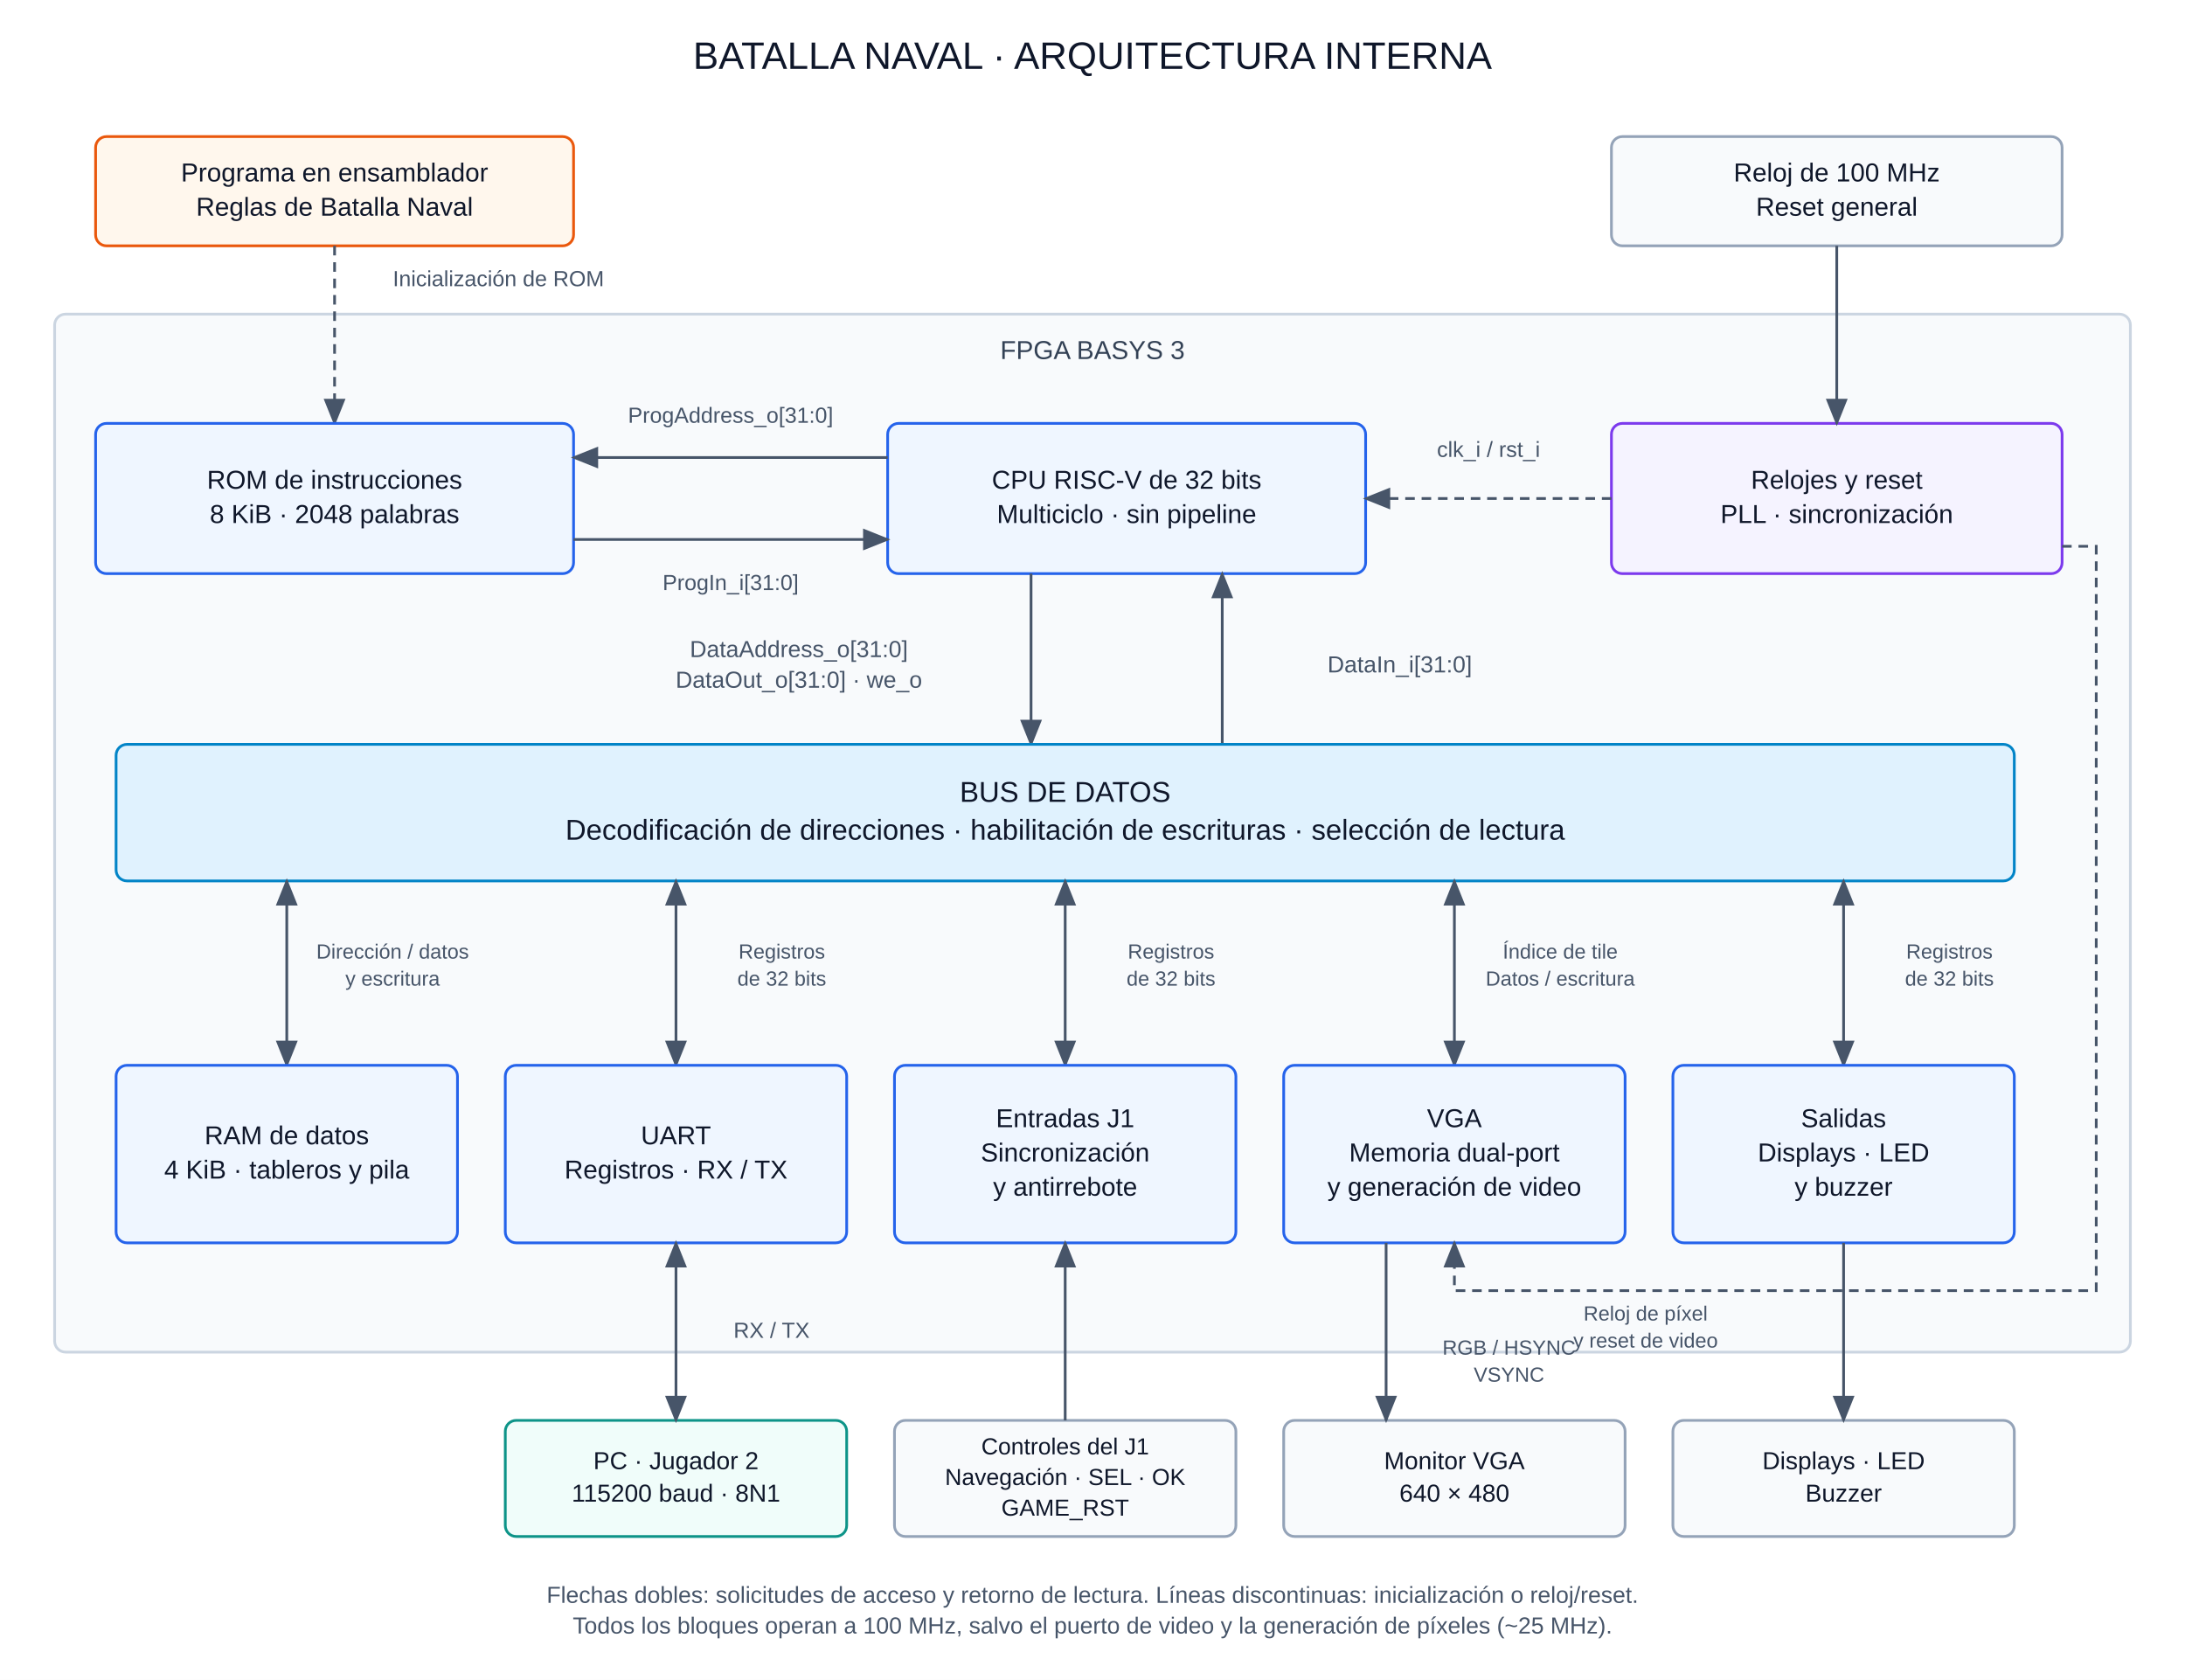
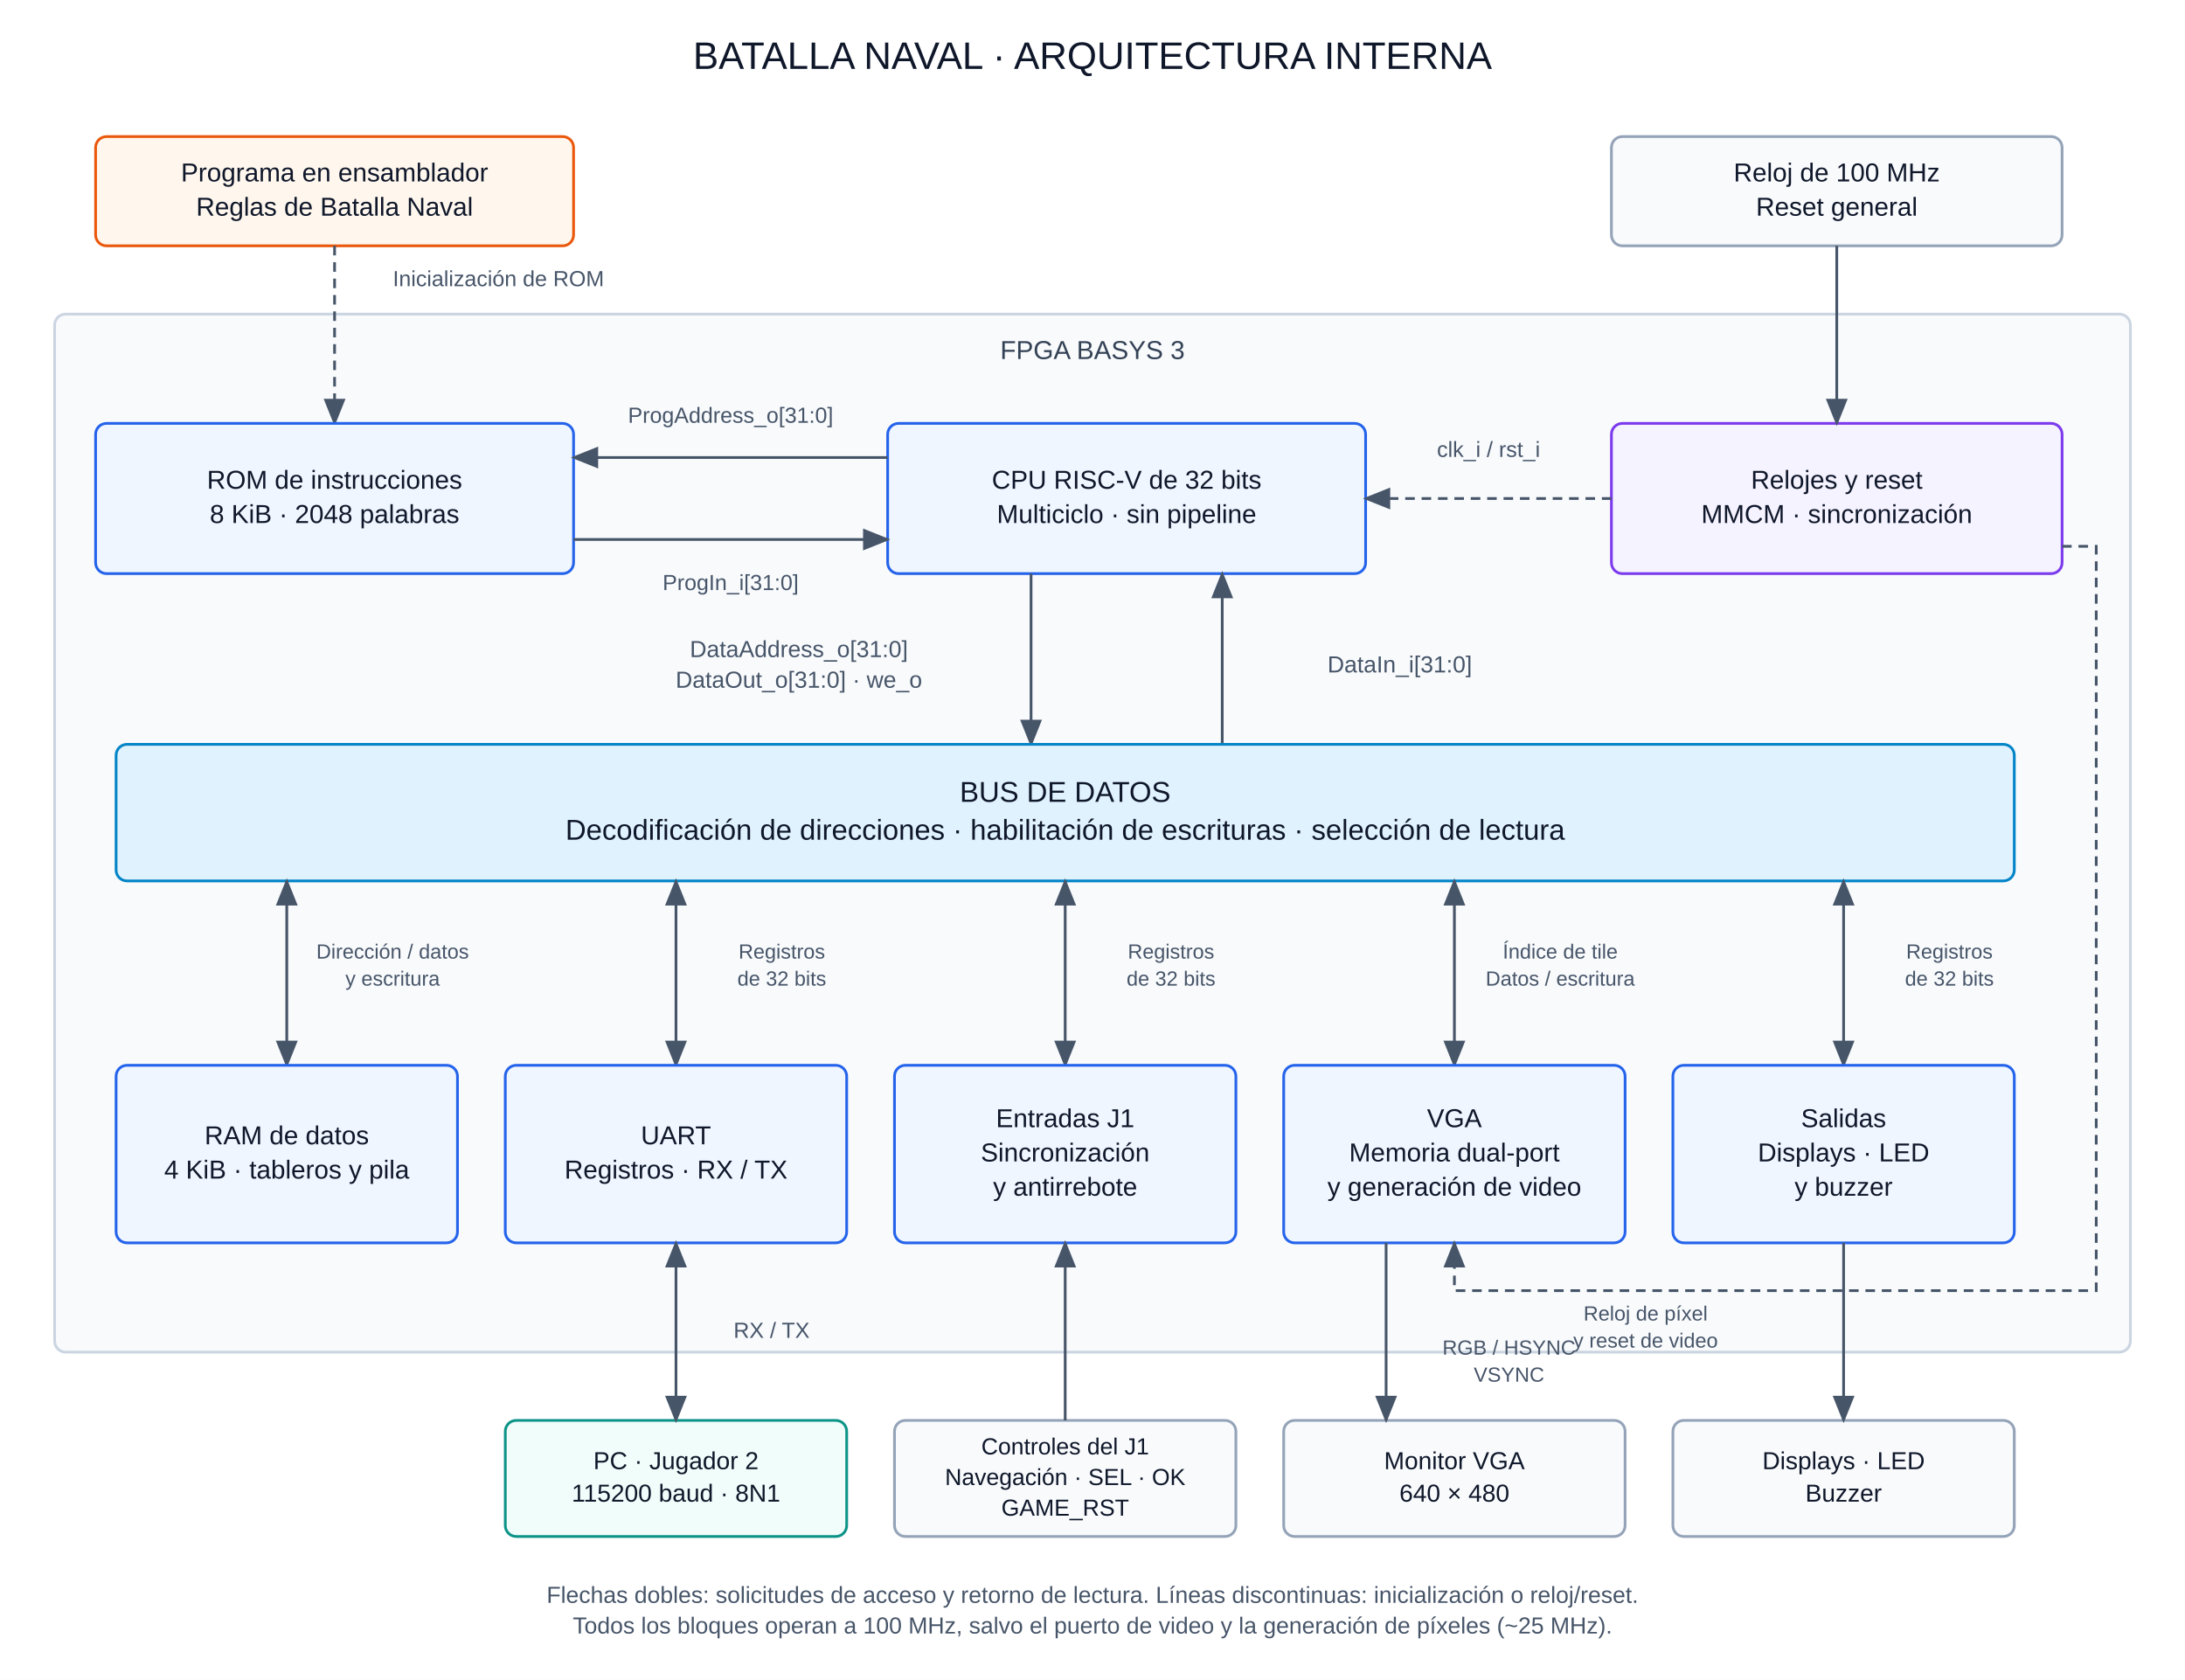
<svg xmlns="http://www.w3.org/2000/svg" width="1600" height="1230" viewBox="0 0 1600 1230">
  <defs>
    <marker id="arrow" markerWidth="10" markerHeight="8" refX="9" refY="4" orient="auto-start-reverse">
      <path d="M0,0 L10,4 L0,8 Z" fill="#475569" />
    </marker>
  </defs>
  <rect width="1600" height="1230" fill="white" />
  <text x="800.0" y="42.5" text-anchor="middle" dominant-baseline="middle" font-family="Arial, Helvetica, sans-serif" font-size="28" fill="#0F172A">BATALLA NAVAL · ARQUITECTURA INTERNA</text>
  <rect x="40" y="230" width="1520" height="760" rx="8" fill="#F8FAFC" stroke="#CBD5E1" stroke-width="2" />
  <text x="800.0" y="610.0" text-anchor="middle" dominant-baseline="middle" font-family="Arial, Helvetica, sans-serif" font-size="19" fill="#0F172A" />
  <text x="800.0" y="257.5" text-anchor="middle" dominant-baseline="middle" font-family="Arial, Helvetica, sans-serif" font-size="19" fill="#334155">FPGA BASYS 3</text>
  <rect x="70" y="100" width="350" height="80" rx="8" fill="#FFF7ED" stroke="#EA580C" stroke-width="2" />
  <text x="245.0" y="127.46" text-anchor="middle" dominant-baseline="middle" font-family="Arial, Helvetica, sans-serif" font-size="19" fill="#0F172A">Programa en ensamblador</text>
  <text x="245.0" y="152.54" text-anchor="middle" dominant-baseline="middle" font-family="Arial, Helvetica, sans-serif" font-size="19" fill="#0F172A">Reglas de Batalla Naval</text>
  <polyline points="245,180 245,310" fill="none" stroke="#475569" stroke-width="2" marker-end="url(#arrow)" stroke-dasharray="7 5" />
  <text x="365.0" y="205.0" text-anchor="middle" dominant-baseline="middle" font-family="Arial, Helvetica, sans-serif" font-size="16" fill="#475569">Inicialización de ROM</text>
  <rect x="70" y="310" width="350" height="110" rx="8" fill="#EFF6FF" stroke="#2563EB" stroke-width="2" />
  <text x="245.0" y="352.46" text-anchor="middle" dominant-baseline="middle" font-family="Arial, Helvetica, sans-serif" font-size="19" fill="#0F172A">ROM de instrucciones</text>
  <text x="245.0" y="377.54" text-anchor="middle" dominant-baseline="middle" font-family="Arial, Helvetica, sans-serif" font-size="19" fill="#0F172A">8 KiB · 2048 palabras</text>
  <rect x="650" y="310" width="350" height="110" rx="8" fill="#EFF6FF" stroke="#2563EB" stroke-width="2" />
  <text x="825.0" y="352.46" text-anchor="middle" dominant-baseline="middle" font-family="Arial, Helvetica, sans-serif" font-size="19" fill="#0F172A">CPU RISC-V de 32 bits</text>
  <text x="825.0" y="377.54" text-anchor="middle" dominant-baseline="middle" font-family="Arial, Helvetica, sans-serif" font-size="19" fill="#0F172A">Multiciclo · sin pipeline</text>
  <polyline points="650,335 420,335" fill="none" stroke="#475569" stroke-width="2" marker-end="url(#arrow)" />
  <text x="535.0" y="305.0" text-anchor="middle" dominant-baseline="middle" font-family="Arial, Helvetica, sans-serif" font-size="16" fill="#475569">ProgAddress_o[31:0]</text>
  <polyline points="420,395 650,395" fill="none" stroke="#475569" stroke-width="2" marker-end="url(#arrow)" />
  <text x="535.0" y="427.5" text-anchor="middle" dominant-baseline="middle" font-family="Arial, Helvetica, sans-serif" font-size="16" fill="#475569">ProgIn_i[31:0]</text>
  <rect x="1180" y="310" width="330" height="110" rx="8" fill="#F5F3FF" stroke="#7C3AED" stroke-width="2" />
  <text x="1345.0" y="352.46" text-anchor="middle" dominant-baseline="middle" font-family="Arial, Helvetica, sans-serif" font-size="19" fill="#0F172A">Relojes y reset</text>
-   <text x="1345.0" y="377.54" text-anchor="middle" dominant-baseline="middle" font-family="Arial, Helvetica, sans-serif" font-size="19" fill="#0F172A">PLL · sincronización</text>
+   <text x="1345.0" y="377.54" text-anchor="middle" dominant-baseline="middle" font-family="Arial, Helvetica, sans-serif" font-size="19" fill="#0F172A">MMCM · sincronización</text>
  <rect x="1180" y="100" width="330" height="80" rx="8" fill="#F8FAFC" stroke="#94A3B8" stroke-width="2" />
  <text x="1345.0" y="127.46" text-anchor="middle" dominant-baseline="middle" font-family="Arial, Helvetica, sans-serif" font-size="19" fill="#0F172A">Reloj de 100 MHz</text>
  <text x="1345.0" y="152.54" text-anchor="middle" dominant-baseline="middle" font-family="Arial, Helvetica, sans-serif" font-size="19" fill="#0F172A">Reset general</text>
  <polyline points="1345,180 1345,310" fill="none" stroke="#475569" stroke-width="2" marker-end="url(#arrow)" />
  <polyline points="1180,365 1000,365" fill="none" stroke="#475569" stroke-width="2" marker-end="url(#arrow)" stroke-dasharray="7 5" />
  <text x="1090.0" y="330.0" text-anchor="middle" dominant-baseline="middle" font-family="Arial, Helvetica, sans-serif" font-size="16" fill="#475569">clk_i / rst_i</text>
  <polyline points="755,420 755,545" fill="none" stroke="#475569" stroke-width="2" marker-end="url(#arrow)" />
  <text x="585.0" y="476.28" text-anchor="middle" dominant-baseline="middle" font-family="Arial, Helvetica, sans-serif" font-size="17" fill="#475569">DataAddress_o[31:0]</text>
  <text x="585.0" y="498.72" text-anchor="middle" dominant-baseline="middle" font-family="Arial, Helvetica, sans-serif" font-size="17" fill="#475569">DataOut_o[31:0] · we_o</text>
  <polyline points="895,545 895,420" fill="none" stroke="#475569" stroke-width="2" marker-end="url(#arrow)" />
  <text x="1025.0" y="487.5" text-anchor="middle" dominant-baseline="middle" font-family="Arial, Helvetica, sans-serif" font-size="17" fill="#475569">DataIn_i[31:0]</text>
  <rect x="85" y="545" width="1390" height="100" rx="8" fill="#E0F2FE" stroke="#0284C7" stroke-width="2" />
  <text x="780.0" y="581.14" text-anchor="middle" dominant-baseline="middle" font-family="Arial, Helvetica, sans-serif" font-size="21" fill="#0F172A">BUS DE DATOS</text>
  <text x="780.0" y="608.86" text-anchor="middle" dominant-baseline="middle" font-family="Arial, Helvetica, sans-serif" font-size="21" fill="#0F172A">Decodificación de direcciones · habilitación de escrituras · selección de lectura</text>
  <polyline points="210,645 210,780" fill="none" stroke="#475569" stroke-width="2" marker-end="url(#arrow)" marker-start="url(#arrow)" />
  <text x="287.5" y="697.6" text-anchor="middle" dominant-baseline="middle" font-family="Arial, Helvetica, sans-serif" font-size="15" fill="#475569">Dirección / datos</text>
  <text x="287.5" y="717.4" text-anchor="middle" dominant-baseline="middle" font-family="Arial, Helvetica, sans-serif" font-size="15" fill="#475569">y escritura</text>
  <rect x="85" y="780" width="250" height="130" rx="8" fill="#EFF6FF" stroke="#2563EB" stroke-width="2" />
  <text x="210.0" y="832.46" text-anchor="middle" dominant-baseline="middle" font-family="Arial, Helvetica, sans-serif" font-size="19" fill="#0F172A">RAM de datos</text>
  <text x="210.0" y="857.54" text-anchor="middle" dominant-baseline="middle" font-family="Arial, Helvetica, sans-serif" font-size="19" fill="#0F172A">4 KiB · tableros y pila</text>
  <polyline points="495,645 495,780" fill="none" stroke="#475569" stroke-width="2" marker-end="url(#arrow)" marker-start="url(#arrow)" />
  <text x="572.5" y="697.6" text-anchor="middle" dominant-baseline="middle" font-family="Arial, Helvetica, sans-serif" font-size="15" fill="#475569">Registros</text>
  <text x="572.5" y="717.4" text-anchor="middle" dominant-baseline="middle" font-family="Arial, Helvetica, sans-serif" font-size="15" fill="#475569">de 32 bits</text>
  <rect x="370" y="780" width="250" height="130" rx="8" fill="#EFF6FF" stroke="#2563EB" stroke-width="2" />
  <text x="495.0" y="832.46" text-anchor="middle" dominant-baseline="middle" font-family="Arial, Helvetica, sans-serif" font-size="19" fill="#0F172A">UART</text>
  <text x="495.0" y="857.54" text-anchor="middle" dominant-baseline="middle" font-family="Arial, Helvetica, sans-serif" font-size="19" fill="#0F172A">Registros · RX / TX</text>
  <polyline points="780,645 780,780" fill="none" stroke="#475569" stroke-width="2" marker-end="url(#arrow)" marker-start="url(#arrow)" />
  <text x="857.5" y="697.6" text-anchor="middle" dominant-baseline="middle" font-family="Arial, Helvetica, sans-serif" font-size="15" fill="#475569">Registros</text>
  <text x="857.5" y="717.4" text-anchor="middle" dominant-baseline="middle" font-family="Arial, Helvetica, sans-serif" font-size="15" fill="#475569">de 32 bits</text>
  <rect x="655" y="780" width="250" height="130" rx="8" fill="#EFF6FF" stroke="#2563EB" stroke-width="2" />
  <text x="780.0" y="819.92" text-anchor="middle" dominant-baseline="middle" font-family="Arial, Helvetica, sans-serif" font-size="19" fill="#0F172A">Entradas J1</text>
  <text x="780.0" y="845.0" text-anchor="middle" dominant-baseline="middle" font-family="Arial, Helvetica, sans-serif" font-size="19" fill="#0F172A">Sincronización</text>
  <text x="780.0" y="870.08" text-anchor="middle" dominant-baseline="middle" font-family="Arial, Helvetica, sans-serif" font-size="19" fill="#0F172A">y antirrebote</text>
  <polyline points="1065,645 1065,780" fill="none" stroke="#475569" stroke-width="2" marker-end="url(#arrow)" marker-start="url(#arrow)" />
  <text x="1142.5" y="697.6" text-anchor="middle" dominant-baseline="middle" font-family="Arial, Helvetica, sans-serif" font-size="15" fill="#475569">Índice de tile</text>
  <text x="1142.5" y="717.4" text-anchor="middle" dominant-baseline="middle" font-family="Arial, Helvetica, sans-serif" font-size="15" fill="#475569">Datos / escritura</text>
  <rect x="940" y="780" width="250" height="130" rx="8" fill="#EFF6FF" stroke="#2563EB" stroke-width="2" />
  <text x="1065.0" y="819.92" text-anchor="middle" dominant-baseline="middle" font-family="Arial, Helvetica, sans-serif" font-size="19" fill="#0F172A">VGA</text>
  <text x="1065.0" y="845.0" text-anchor="middle" dominant-baseline="middle" font-family="Arial, Helvetica, sans-serif" font-size="19" fill="#0F172A">Memoria dual-port</text>
  <text x="1065.0" y="870.08" text-anchor="middle" dominant-baseline="middle" font-family="Arial, Helvetica, sans-serif" font-size="19" fill="#0F172A">y generación de video</text>
  <polyline points="1350,645 1350,780" fill="none" stroke="#475569" stroke-width="2" marker-end="url(#arrow)" marker-start="url(#arrow)" />
  <text x="1427.5" y="697.6" text-anchor="middle" dominant-baseline="middle" font-family="Arial, Helvetica, sans-serif" font-size="15" fill="#475569">Registros</text>
  <text x="1427.5" y="717.4" text-anchor="middle" dominant-baseline="middle" font-family="Arial, Helvetica, sans-serif" font-size="15" fill="#475569">de 32 bits</text>
  <rect x="1225" y="780" width="250" height="130" rx="8" fill="#EFF6FF" stroke="#2563EB" stroke-width="2" />
  <text x="1350.0" y="819.92" text-anchor="middle" dominant-baseline="middle" font-family="Arial, Helvetica, sans-serif" font-size="19" fill="#0F172A">Salidas</text>
  <text x="1350.0" y="845.0" text-anchor="middle" dominant-baseline="middle" font-family="Arial, Helvetica, sans-serif" font-size="19" fill="#0F172A">Displays · LED</text>
  <text x="1350.0" y="870.08" text-anchor="middle" dominant-baseline="middle" font-family="Arial, Helvetica, sans-serif" font-size="19" fill="#0F172A">y buzzer</text>
  <polyline points="1510,400 1535,400 1535,945 1065,945 1065,910" fill="none" stroke="#475569" stroke-width="2" marker-end="url(#arrow)" stroke-dasharray="7 5" />
  <text x="1205.0" y="962.6" text-anchor="middle" dominant-baseline="middle" font-family="Arial, Helvetica, sans-serif" font-size="15" fill="#475569">Reloj de píxel</text>
  <text x="1205.0" y="982.4" text-anchor="middle" dominant-baseline="middle" font-family="Arial, Helvetica, sans-serif" font-size="15" fill="#475569">y reset de video</text>
  <rect x="370" y="1040" width="250" height="85" rx="8" fill="#F0FDFA" stroke="#0D9488" stroke-width="2" />
  <text x="495.0" y="1070.62" text-anchor="middle" dominant-baseline="middle" font-family="Arial, Helvetica, sans-serif" font-size="18" fill="#0F172A">PC · Jugador 2</text>
  <text x="495.0" y="1094.38" text-anchor="middle" dominant-baseline="middle" font-family="Arial, Helvetica, sans-serif" font-size="18" fill="#0F172A">115200 baud · 8N1</text>
  <polyline points="495,910 495,1040" fill="none" stroke="#475569" stroke-width="2" marker-end="url(#arrow)" marker-start="url(#arrow)" />
  <text x="565.0" y="975.0" text-anchor="middle" dominant-baseline="middle" font-family="Arial, Helvetica, sans-serif" font-size="16" fill="#475569">RX / TX</text>
  <rect x="655" y="1040" width="250" height="85" rx="8" fill="#F8FAFC" stroke="#94A3B8" stroke-width="2" />
  <text x="780.0" y="1060.06" text-anchor="middle" dominant-baseline="middle" font-family="Arial, Helvetica, sans-serif" font-size="17" fill="#0F172A">Controles del J1</text>
  <text x="780.0" y="1082.5" text-anchor="middle" dominant-baseline="middle" font-family="Arial, Helvetica, sans-serif" font-size="17" fill="#0F172A">Navegación · SEL · OK</text>
  <text x="780.0" y="1104.94" text-anchor="middle" dominant-baseline="middle" font-family="Arial, Helvetica, sans-serif" font-size="17" fill="#0F172A">GAME_RST</text>
  <polyline points="780,1040 780,910" fill="none" stroke="#475569" stroke-width="2" marker-end="url(#arrow)" />
  <rect x="940" y="1040" width="250" height="85" rx="8" fill="#F8FAFC" stroke="#94A3B8" stroke-width="2" />
  <text x="1065.0" y="1070.62" text-anchor="middle" dominant-baseline="middle" font-family="Arial, Helvetica, sans-serif" font-size="18" fill="#0F172A">Monitor VGA</text>
  <text x="1065.0" y="1094.38" text-anchor="middle" dominant-baseline="middle" font-family="Arial, Helvetica, sans-serif" font-size="18" fill="#0F172A">640 × 480</text>
  <polyline points="1015,910 1015,1040" fill="none" stroke="#475569" stroke-width="2" marker-end="url(#arrow)" />
  <text x="1105.0" y="987.6" text-anchor="middle" dominant-baseline="middle" font-family="Arial, Helvetica, sans-serif" font-size="15" fill="#475569">RGB / HSYNC</text>
  <text x="1105.0" y="1007.4" text-anchor="middle" dominant-baseline="middle" font-family="Arial, Helvetica, sans-serif" font-size="15" fill="#475569">VSYNC</text>
  <rect x="1225" y="1040" width="250" height="85" rx="8" fill="#F8FAFC" stroke="#94A3B8" stroke-width="2" />
  <text x="1350.0" y="1070.62" text-anchor="middle" dominant-baseline="middle" font-family="Arial, Helvetica, sans-serif" font-size="18" fill="#0F172A">Displays · LED</text>
  <text x="1350.0" y="1094.38" text-anchor="middle" dominant-baseline="middle" font-family="Arial, Helvetica, sans-serif" font-size="18" fill="#0F172A">Buzzer</text>
  <polyline points="1350,910 1350,1040" fill="none" stroke="#475569" stroke-width="2" marker-end="url(#arrow)" />
  <text x="800.0" y="1168.78" text-anchor="middle" dominant-baseline="middle" font-family="Arial, Helvetica, sans-serif" font-size="17" fill="#475569">Flechas dobles: solicitudes de acceso y retorno de lectura. Líneas discontinuas: inicialización o reloj/reset.</text>
  <text x="800.0" y="1191.22" text-anchor="middle" dominant-baseline="middle" font-family="Arial, Helvetica, sans-serif" font-size="17" fill="#475569">Todos los bloques operan a 100 MHz, salvo el puerto de video y la generación de píxeles (~25 MHz).</text>
</svg>
